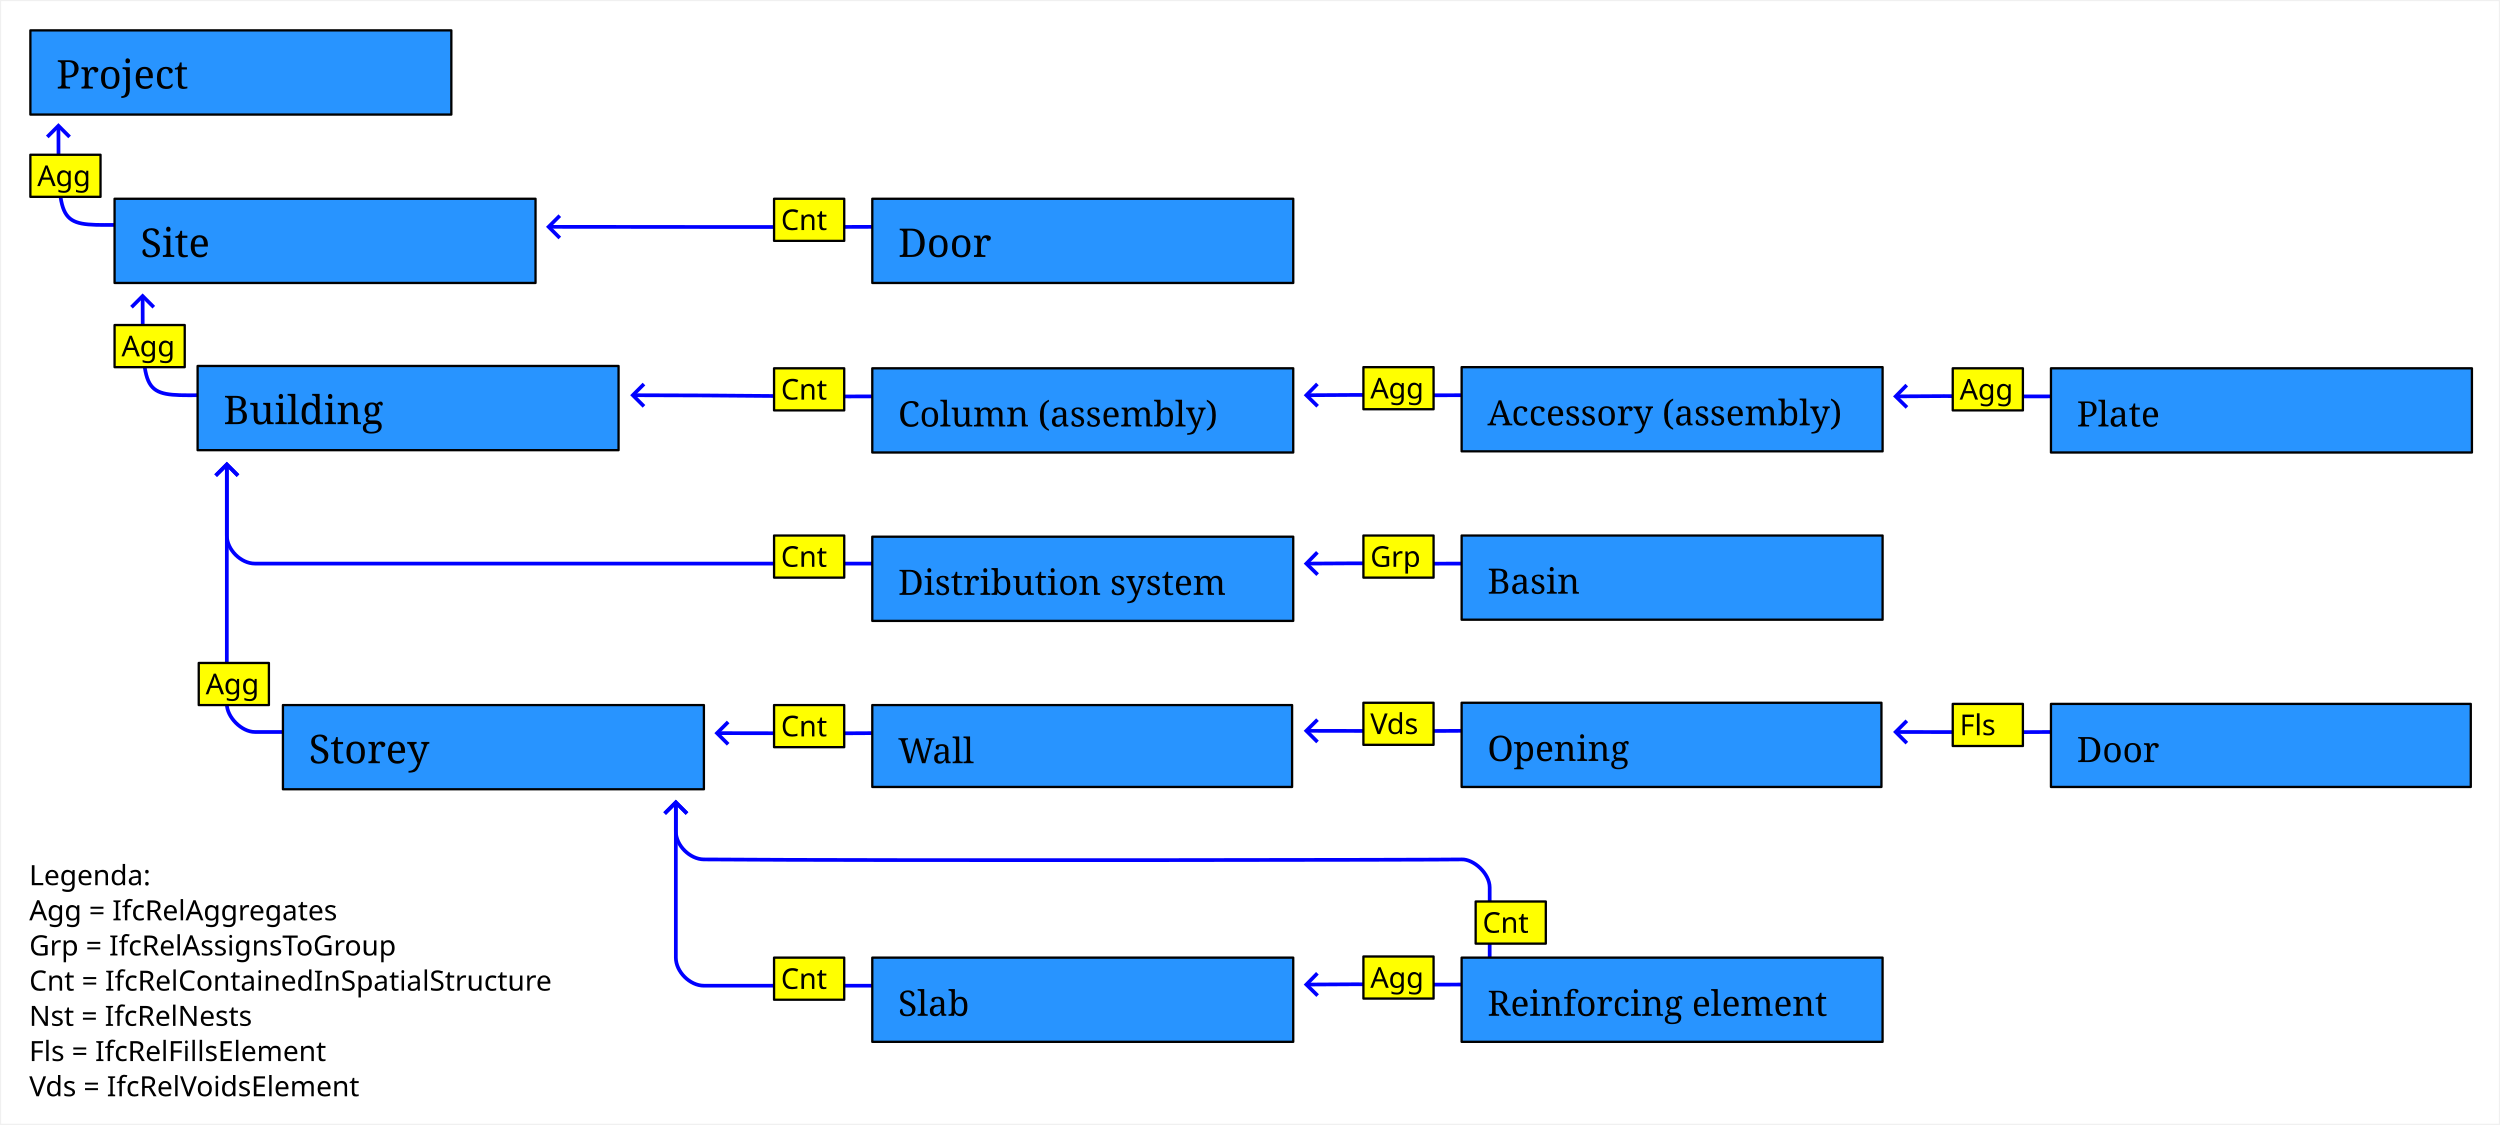
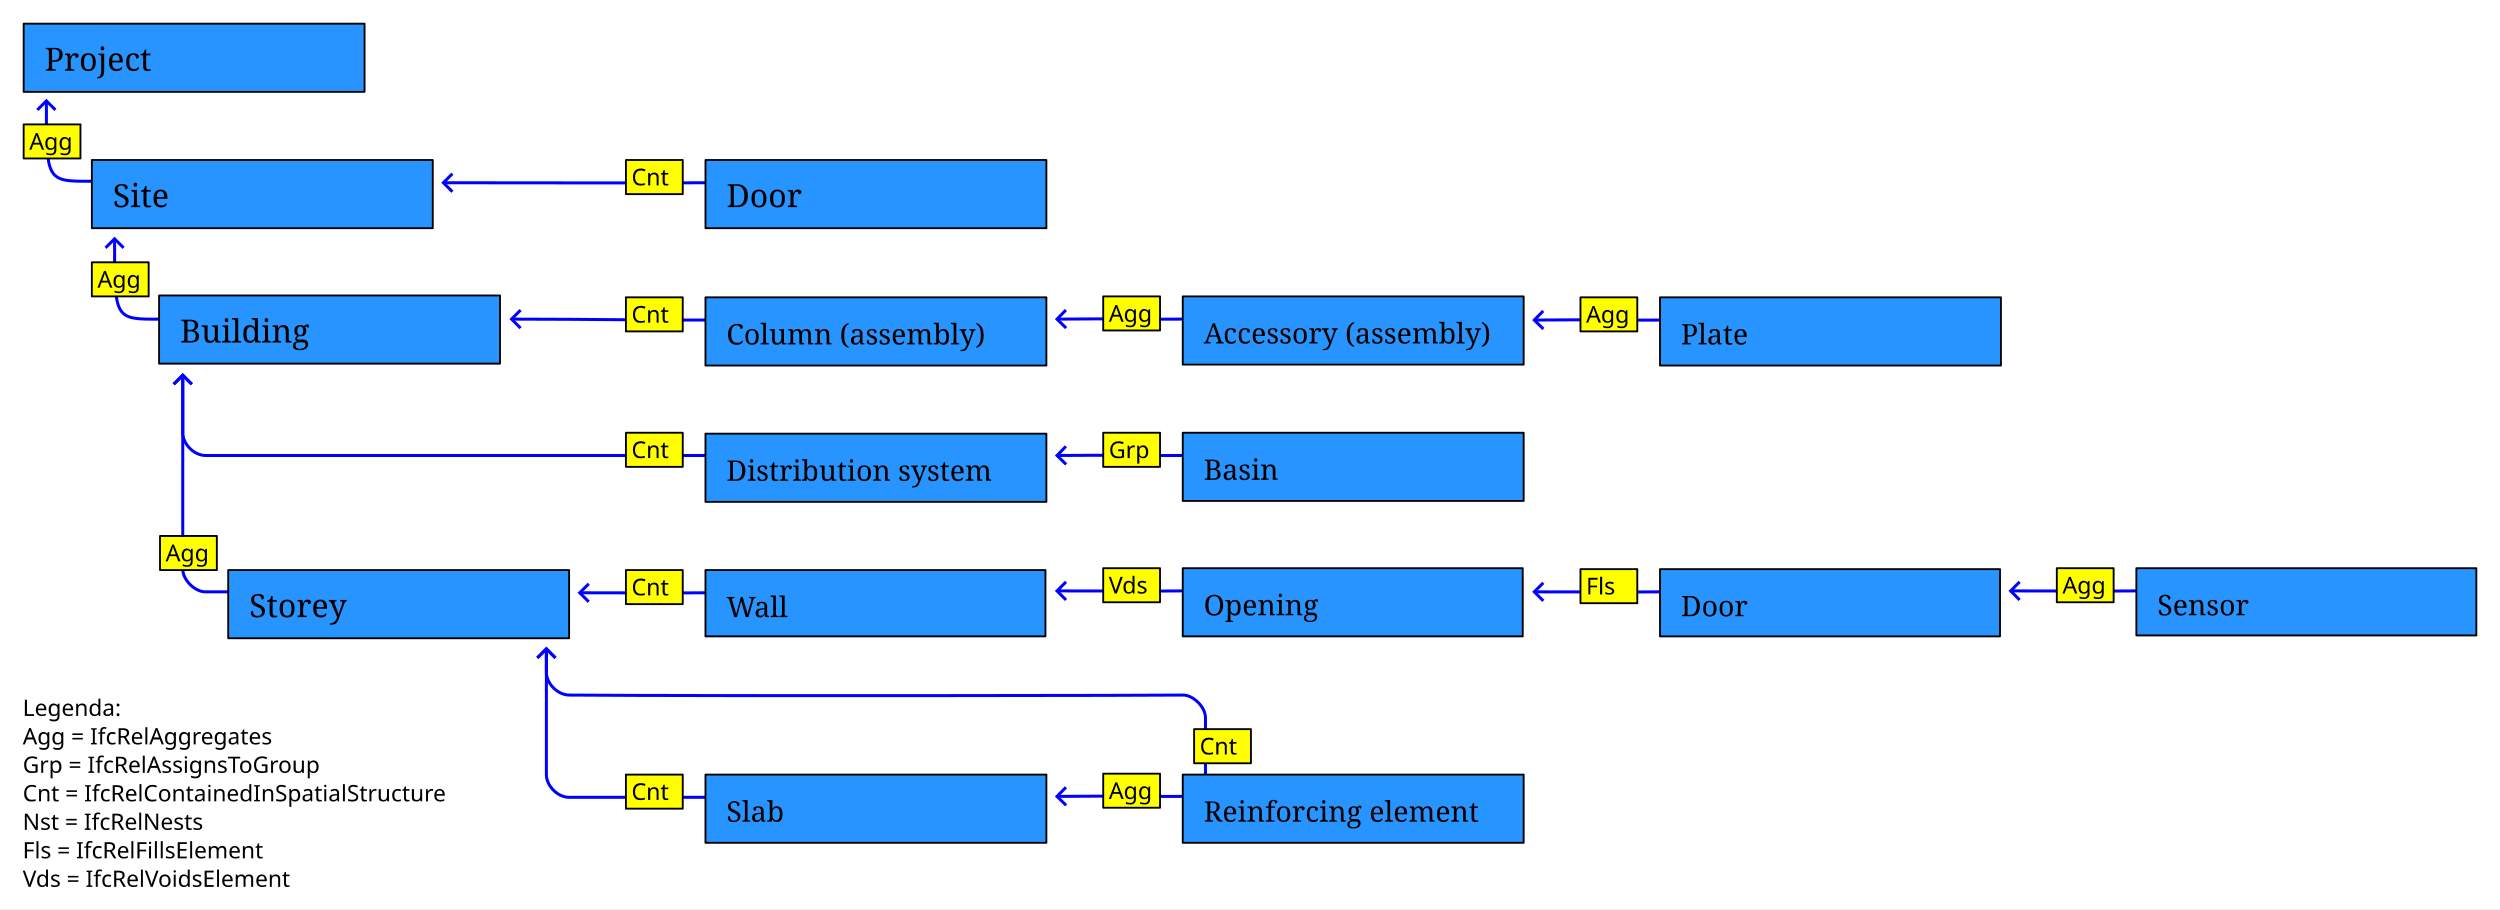
- <svg xmlns="http://www.w3.org/2000/svg" width="178.165mm" height="80.165mm" viewBox="0 0 178.165 80.165" version="1.1" id="svg5" xml:space="preserve">
+ <svg xmlns="http://www.w3.org/2000/svg" width="220mm" height="80mm" viewBox="0 0 220 80" version="1.1" id="svg5" xml:space="preserve">
  <defs id="defs2">
    <marker style="overflow:visible" id="Arrow1" refX="0" refY="0" orient="auto-start-reverse" markerWidth="4.061" markerHeight="6.707" viewBox="0 0 4.061 6.707" preserveAspectRatio="xMidYMid">
      <path style="fill:none;stroke:context-stroke;stroke-width:1;stroke-linecap:butt" d="M 3,-3 0,0 3,3" id="path5057" transform="rotate(180,0.125,0)" />
    </marker>
    <marker style="overflow:visible" id="Arrow1-0" refX="0" refY="0" orient="auto-start-reverse" markerWidth="4.061" markerHeight="6.707" viewBox="0 0 4.061 6.707" preserveAspectRatio="xMidYMid">
      <path style="fill:none;stroke:context-stroke;stroke-width:1;stroke-linecap:butt" d="M 3,-3 0,0 3,3" id="path5057-8" transform="rotate(180,0.125,0)" />
    </marker>
    <marker style="overflow:visible" id="Arrow1-7" refX="0" refY="0" orient="auto-start-reverse" markerWidth="4.061" markerHeight="6.707" viewBox="0 0 4.061 6.707" preserveAspectRatio="xMidYMid">
      <path style="fill:none;stroke:context-stroke;stroke-width:1;stroke-linecap:butt" d="M 3,-3 0,0 3,3" id="path5057-3" transform="rotate(180,0.125,0)" />
    </marker>
    <marker style="overflow:visible" id="Arrow1-76" refX="0" refY="0" orient="auto-start-reverse" markerWidth="4.061" markerHeight="6.707" viewBox="0 0 4.061 6.707" preserveAspectRatio="xMidYMid">
      <path style="fill:none;stroke:context-stroke;stroke-width:1;stroke-linecap:butt" d="M 3,-3 0,0 3,3" id="path5057-2" transform="rotate(180,0.125,0)" />
    </marker>
    <marker style="overflow:visible" id="Arrow1-76-9" refX="0" refY="0" orient="auto-start-reverse" markerWidth="4.061" markerHeight="6.707" viewBox="0 0 4.061 6.707" preserveAspectRatio="xMidYMid">
      <path style="fill:none;stroke:context-stroke;stroke-width:1;stroke-linecap:butt" d="M 3,-3 0,0 3,3" id="path5057-2-7" transform="rotate(180,0.125,0)" />
    </marker>
    <marker style="overflow:visible" id="Arrow1-76-9-7" refX="0" refY="0" orient="auto-start-reverse" markerWidth="4.061" markerHeight="6.707" viewBox="0 0 4.061 6.707" preserveAspectRatio="xMidYMid">
      <path style="fill:none;stroke:context-stroke;stroke-width:1;stroke-linecap:butt" d="M 3,-3 0,0 3,3" id="path5057-2-7-0" transform="rotate(180,0.125,0)" />
    </marker>
    <marker style="overflow:visible" id="Arrow1-76-9-7-4" refX="0" refY="0" orient="auto-start-reverse" markerWidth="4.061" markerHeight="6.707" viewBox="0 0 4.061 6.707" preserveAspectRatio="xMidYMid">
      <path style="fill:none;stroke:context-stroke;stroke-width:1;stroke-linecap:butt" d="M 3,-3 0,0 3,3" id="path5057-2-7-0-3" transform="rotate(180,0.125,0)" />
    </marker>
    <marker style="overflow:visible" id="Arrow1-76-9-7-8" refX="0" refY="0" orient="auto-start-reverse" markerWidth="4.061" markerHeight="6.707" viewBox="0 0 4.061 6.707" preserveAspectRatio="xMidYMid">
      <path style="fill:none;stroke:context-stroke;stroke-width:1;stroke-linecap:butt" d="M 3,-3 0,0 3,3" id="path5057-2-7-0-8" transform="rotate(180,0.125,0)" />
    </marker>
    <marker style="overflow:visible" id="Arrow1-76-9-7-8-9" refX="0" refY="0" orient="auto-start-reverse" markerWidth="4.061" markerHeight="6.707" viewBox="0 0 4.061 6.707" preserveAspectRatio="xMidYMid">
      <path style="fill:none;stroke:context-stroke;stroke-width:1;stroke-linecap:butt" d="M 3,-3 0,0 3,3" id="path5057-2-7-0-8-3" transform="rotate(180,0.125,0)" />
    </marker>
    <marker style="overflow:visible" id="Arrow1-01-7" refX="0" refY="0" orient="auto-start-reverse" markerWidth="4.061" markerHeight="6.707" viewBox="0 0 4.061 6.707" preserveAspectRatio="xMidYMid">
      <path style="fill:none;stroke:context-stroke;stroke-width:1;stroke-linecap:butt" d="M 3,-3 0,0 3,3" id="path5057-7-2" transform="rotate(180,0.125,0)" />
    </marker>
    <marker style="overflow:visible" id="Arrow1-76-9-8" refX="0" refY="0" orient="auto-start-reverse" markerWidth="4.061" markerHeight="6.707" viewBox="0 0 4.061 6.707" preserveAspectRatio="xMidYMid">
      <path style="fill:none;stroke:context-stroke;stroke-width:1;stroke-linecap:butt" d="M 3,-3 0,0 3,3" id="path5057-2-7-1" transform="rotate(180,0.125,0)" />
    </marker>
    <marker style="overflow:visible" id="Arrow1-01-7-7" refX="0" refY="0" orient="auto-start-reverse" markerWidth="4.061" markerHeight="6.707" viewBox="0 0 4.061 6.707" preserveAspectRatio="xMidYMid">
      <path style="fill:none;stroke:context-stroke;stroke-width:1;stroke-linecap:butt" d="M 3,-3 0,0 3,3" id="path5057-7-2-7" transform="rotate(180,0.125,0)" />
    </marker>
    <marker style="overflow:visible" id="Arrow1-76-9-8-5" refX="0" refY="0" orient="auto-start-reverse" markerWidth="4.061" markerHeight="6.707" viewBox="0 0 4.061 6.707" preserveAspectRatio="xMidYMid">
      <path style="fill:none;stroke:context-stroke;stroke-width:1;stroke-linecap:butt" d="M 3,-3 0,0 3,3" id="path5057-2-7-1-7" transform="rotate(180,0.125,0)" />
    </marker>
    <marker style="overflow:visible" id="Arrow1-76-9-8-7" refX="0" refY="0" orient="auto-start-reverse" markerWidth="4.061" markerHeight="6.707" viewBox="0 0 4.061 6.707" preserveAspectRatio="xMidYMid">
      <path style="fill:none;stroke:context-stroke;stroke-width:1;stroke-linecap:butt" d="M 3,-3 0,0 3,3" id="path5057-2-7-1-8" transform="rotate(180,0.125,0)" />
    </marker>
+     <marker style="overflow:visible" id="Arrow1-76-9-8-7-6" refX="0" refY="0" orient="auto-start-reverse" markerWidth="4.061" markerHeight="6.707" viewBox="0 0 4.061 6.707" preserveAspectRatio="xMidYMid">
+       <path style="fill:none;stroke:context-stroke;stroke-width:1;stroke-linecap:butt" d="M 3,-3 0,0 3,3" id="path5057-2-7-1-8-0" transform="rotate(180,0.125,0)" />
+     </marker>
  </defs>
-   <g id="layer2" transform="translate(-3.9175,-3.9175)" style="display:inline">
-     <rect style="fill:#ffffff;fill-opacity:1;stroke:none;stroke-width:0.165;stroke-linecap:round;stroke-linejoin:round;stroke-opacity:1;stop-color:#000000" id="rect7318" width="178" height="80" x="4" y="4" />
+   <g id="layer2" transform="translate(-4,-4)" style="display:inline">
+     <rect style="fill:#ffffff;fill-opacity:1;stroke:none;stroke-width:0.165;stroke-linecap:round;stroke-linejoin:round;stroke-opacity:1;stop-color:#000000" id="rect7318" width="220" height="80" x="4" y="4" />
  </g>
-   <g id="layer3" transform="translate(-3.9175,-3.9175)" style="display:inline">
+   <g id="layer3" transform="translate(-4,-4)" style="display:inline">
    <text xml:space="preserve" style="font-size:2px;line-height:1.25;font-family:'IBM Plex Serif';-inkscape-font-specification:'IBM Plex Serif';letter-spacing:0px;word-spacing:0px;display:inline;stroke-width:0.265" x="6" y="67" id="text642">
      <tspan id="tspan640" style="font-style:normal;font-variant:normal;font-weight:normal;font-stretch:normal;font-size:2px;font-family:sans-serif;-inkscape-font-specification:sans-serif;stroke-width:0.265" x="6" y="67">Legenda:</tspan>
      <tspan style="font-style:normal;font-variant:normal;font-weight:normal;font-stretch:normal;font-size:2px;font-family:sans-serif;-inkscape-font-specification:sans-serif;stroke-width:0.265" x="6" y="69.507" id="tspan7510">Agg = IfcRelAggregates</tspan>
      <tspan style="font-style:normal;font-variant:normal;font-weight:normal;font-stretch:normal;font-size:2px;font-family:sans-serif;-inkscape-font-specification:sans-serif;stroke-width:0.265" x="6" y="72.014" id="tspan644">Grp = IfcRelAssignsToGroup </tspan>
      <tspan style="font-style:normal;font-variant:normal;font-weight:normal;font-stretch:normal;font-size:2px;font-family:sans-serif;-inkscape-font-specification:sans-serif;stroke-width:0.265" x="6" y="74.522" id="tspan646">Cnt = IfcRelContainedInSpatialStructure </tspan>
      <tspan style="font-style:normal;font-variant:normal;font-weight:normal;font-stretch:normal;font-size:2px;font-family:sans-serif;-inkscape-font-specification:sans-serif;stroke-width:0.265" x="6" y="77.029" id="tspan648">Nst = IfcRelNests</tspan>
      <tspan style="font-style:normal;font-variant:normal;font-weight:normal;font-stretch:normal;font-size:2px;font-family:sans-serif;-inkscape-font-specification:sans-serif;stroke-width:0.265" x="6" y="79.536" id="tspan1183">Fls = IfcRelFillsElement</tspan>
      <tspan style="font-style:normal;font-variant:normal;font-weight:normal;font-stretch:normal;font-size:2px;font-family:sans-serif;-inkscape-font-specification:sans-serif;stroke-width:0.265" x="6" y="82.043" id="tspan1185">Vds = IfcRelVoidsElement</tspan>
    </text>
  </g>
-   <g id="layer1" transform="translate(-3.9175,-3.9175)" style="display:inline">
+   <g id="layer1" transform="translate(-4,-4)" style="display:inline">
    <g id="g2814" transform="translate(-11.91858,0.164999)" style="display:inline">
      <path style="fill:none;stroke:#0000ff;stroke-width:0.265px;stroke-linecap:butt;stroke-linejoin:miter;stroke-opacity:1;marker-end:url(#Arrow1)" d="m 36.001,55.918 h -2 c -0.943,0 -2,-1.057 -2,-2 v -17" id="path1074" />
      <rect style="fill:#ffff00;fill-opacity:1;stroke:#000000;stroke-width:0.165;stroke-linecap:round;stroke-linejoin:round;stop-color:#000000" id="rect2802" width="5" height="3" x="30" y="51" />
      <text xml:space="preserve" style="font-size:2.04px;line-height:1.25;font-family:'IBM Plex Serif';-inkscape-font-specification:'IBM Plex Serif';letter-spacing:0px;word-spacing:0px;stroke-width:0.191" x="30.491" y="53.231" id="text2806">
        <tspan id="tspan2804" style="font-style:normal;font-variant:normal;font-weight:normal;font-stretch:normal;font-family:sans-serif;-inkscape-font-specification:sans-serif;stroke-width:0.191" x="30.491" y="53.231">Agg</tspan>
      </text>
    </g>
    <g id="g2814-3-9" transform="translate(74.08142,14.165)" style="display:inline">
      <path style="fill:none;stroke:#0000ff;stroke-width:0.265px;stroke-linecap:butt;stroke-linejoin:miter;stroke-opacity:1;marker-end:url(#Arrow1-01-7)" d="m 36,58 v -5 c 0,-1 -1.145,-2.031 -2,-2 -0.921,0.034 -40.968,0.103 -54,0 -0.994,-0.008 -2,-1 -2,-2 0,-0.748 0,-1.614 0,-2" id="path1074-7-3" />
      <rect style="fill:#ffff00;fill-opacity:1;stroke:#000000;stroke-width:0.165;stroke-linecap:round;stroke-linejoin:round;stop-color:#000000" id="rect2802-0-6" width="5" height="3" x="35" y="54" />
      <text xml:space="preserve" style="font-size:2.04px;line-height:1.25;font-family:'IBM Plex Serif';-inkscape-font-specification:'IBM Plex Serif';letter-spacing:0px;word-spacing:0px;stroke-width:0.191" x="35.491" y="56.231" id="text2806-6-7">
        <tspan id="tspan2804-36-4" style="font-style:normal;font-variant:normal;font-weight:normal;font-stretch:normal;font-family:sans-serif;-inkscape-font-specification:sans-serif;stroke-width:0.191" x="35.491" y="56.231">Cnt</tspan>
      </text>
    </g>
    <g id="g7154" transform="translate(-11.9175,-11.9175)" style="display:inline">
      <path style="fill:none;stroke:#0000ff;stroke-width:0.265px;stroke-linecap:butt;stroke-linejoin:miter;stroke-opacity:1;marker-end:url(#Arrow1-01-7-7)" d="m 77.999,86.082 h -12 c -1,0 -2,-1 -2,-2 v -11" id="path1074-7-3-2" />
      <rect style="fill:#ffff00;fill-opacity:1;stroke:#000000;stroke-width:0.165;stroke-linecap:round;stroke-linejoin:round;stop-color:#000000" id="rect2802-0-6-7" width="5" height="3" x="70.999" y="84.082" />
      <text xml:space="preserve" style="font-size:2.04px;line-height:1.25;font-family:'IBM Plex Serif';-inkscape-font-specification:'IBM Plex Serif';letter-spacing:0px;word-spacing:0px;stroke-width:0.191" x="71.49" y="86.314" id="text2806-6-7-6">
        <tspan id="tspan2804-36-4-9" style="font-style:normal;font-variant:normal;font-weight:normal;font-stretch:normal;font-family:sans-serif;-inkscape-font-specification:sans-serif;stroke-width:0.191" x="71.49" y="86.314">Cnt</tspan>
      </text>
    </g>
    <g id="g2814-8" transform="translate(25.5825,-31.9175)" style="display:inline">
      <path style="fill:none;stroke:#0000ff;stroke-width:0.265px;stroke-linecap:butt;stroke-linejoin:miter;stroke-opacity:1;marker-end:url(#Arrow1-76)" d="m 40.5,52 c -4.035,0.033 -16,0 -23,0" id="path1074-2" />
      <rect style="fill:#ffff00;fill-opacity:1;stroke:#000000;stroke-width:0.165;stroke-linecap:round;stroke-linejoin:round;stop-color:#000000" id="rect2802-4" width="5" height="3" x="33.5" y="50" />
      <text xml:space="preserve" style="font-size:2.04px;line-height:1.25;font-family:'IBM Plex Serif';-inkscape-font-specification:'IBM Plex Serif';letter-spacing:0px;word-spacing:0px;stroke-width:0.191" x="33.991" y="52.231" id="text2806-0">
        <tspan id="tspan2804-3" style="font-style:normal;font-variant:normal;font-weight:normal;font-stretch:normal;font-family:sans-serif;-inkscape-font-specification:sans-serif;stroke-width:0.191" x="33.991" y="52.231">Cnt</tspan>
      </text>
    </g>
    <g id="g2814-6" transform="translate(-17.9175,-23.9175)" style="display:inline">
      <path style="fill:none;stroke:#0000ff;stroke-width:0.265px;stroke-linecap:butt;stroke-linejoin:miter;stroke-opacity:1;marker-end:url(#Arrow1-0)" d="m 36,56 c -4.035,0.033 -4,10e-7 -4,-7" id="path1074-0" />
      <rect style="fill:#ffff00;fill-opacity:1;stroke:#000000;stroke-width:0.165;stroke-linecap:round;stroke-linejoin:round;stop-color:#000000" id="rect2802-7" width="5" height="3" x="30" y="51" />
      <text xml:space="preserve" style="font-size:2.04px;line-height:1.25;font-family:'IBM Plex Serif';-inkscape-font-specification:'IBM Plex Serif';letter-spacing:0px;word-spacing:0px;stroke-width:0.191" x="30.491" y="53.231" id="text2806-4">
        <tspan id="tspan2804-2" style="font-style:normal;font-variant:normal;font-weight:normal;font-stretch:normal;font-family:sans-serif;-inkscape-font-specification:sans-serif;stroke-width:0.191" x="30.491" y="53.231">Agg</tspan>
      </text>
    </g>
    <g id="g2814-66" transform="translate(-23.91858,-36.05371)" style="display:inline">
      <path style="fill:none;stroke:#0000ff;stroke-width:0.265px;stroke-linecap:butt;stroke-linejoin:miter;stroke-opacity:1;marker-end:url(#Arrow1-7)" d="m 36,56 c -4.035,0.033 -4,10e-7 -4,-7" id="path1074-5" />
      <rect style="fill:#ffff00;fill-opacity:1;stroke:#000000;stroke-width:0.165;stroke-linecap:round;stroke-linejoin:round;stop-color:#000000" id="rect2802-6" width="5" height="3" x="30" y="51" />
      <text xml:space="preserve" style="font-size:2.04px;line-height:1.25;font-family:'IBM Plex Serif';-inkscape-font-specification:'IBM Plex Serif';letter-spacing:0px;word-spacing:0px;stroke-width:0.191" x="30.491" y="53.231" id="text2806-2">
        <tspan id="tspan2804-4" style="font-style:normal;font-variant:normal;font-weight:normal;font-stretch:normal;font-family:sans-serif;-inkscape-font-specification:sans-serif;stroke-width:0.191" x="30.491" y="53.231">Agg</tspan>
      </text>
    </g>
    <g id="g7242" transform="translate(-11.91642,-42)" style="display:inline">
      <path style="fill:none;stroke:#0000ff;stroke-width:0.265px;stroke-linecap:butt;stroke-linejoin:miter;stroke-opacity:1;marker-end:url(#Arrow1-01-7-7)" d="m 77.999,86.082 h -44 c -1,0 -2,-1 -2,-2 v -5" id="path7234" />
      <rect style="fill:#ffff00;fill-opacity:1;stroke:#000000;stroke-width:0.165;stroke-linecap:round;stroke-linejoin:round;stop-color:#000000" id="rect7236" width="5" height="3" x="70.999" y="84.082" />
      <text xml:space="preserve" style="font-size:2.04px;line-height:1.25;font-family:'IBM Plex Serif';-inkscape-font-specification:'IBM Plex Serif';letter-spacing:0px;word-spacing:0px;stroke-width:0.191" x="71.49" y="86.314" id="text7240">
        <tspan id="tspan7238" style="font-style:normal;font-variant:normal;font-weight:normal;font-stretch:normal;font-family:sans-serif;-inkscape-font-specification:sans-serif;stroke-width:0.191" x="71.49" y="86.314">Cnt</tspan>
      </text>
    </g>
    <g id="g471" transform="translate(1.9999992e-7,12)">
      <rect style="fill:#2894ff;fill-opacity:1;stroke:#000000;stroke-width:0.165;stroke-linecap:round;stroke-linejoin:round;stop-color:#000000" id="rect360" width="30" height="6" x="18" y="18" />
      <text xml:space="preserve" style="font-style:normal;font-variant:normal;font-weight:normal;font-stretch:normal;font-size:2.822px;line-height:1.25;font-family:serif;-inkscape-font-specification:serif;letter-spacing:0px;word-spacing:0px;stroke-width:0.265" x="19.845" y="22.145" id="text416">
        <tspan id="tspan414" style="font-style:normal;font-variant:normal;font-weight:normal;font-stretch:normal;font-family:serif;-inkscape-font-specification:serif;stroke-width:0.265" x="19.845" y="22.145">Building</tspan>
      </text>
    </g>
    <g id="g471-9" transform="translate(48.0825,0.0825)">
      <rect style="fill:#2894ff;fill-opacity:1;stroke:#000000;stroke-width:0.165;stroke-linecap:round;stroke-linejoin:round;stop-color:#000000" id="rect360-3" width="30" height="6" x="18" y="18" />
      <text xml:space="preserve" style="font-style:normal;font-variant:normal;font-weight:normal;font-stretch:normal;font-size:2.822px;line-height:1.25;font-family:serif;-inkscape-font-specification:serif;letter-spacing:0px;word-spacing:0px;stroke-width:0.265" x="19.845" y="22.145" id="text416-4">
        <tspan id="tspan414-9" style="font-style:normal;font-variant:normal;font-weight:normal;font-stretch:normal;font-family:serif;-inkscape-font-specification:serif;stroke-width:0.265" x="19.845" y="22.145">Door</tspan>
      </text>
    </g>
    <g id="g2814-8-7" transform="translate(25.58142,-19.835)">
      <path style="fill:none;stroke:#0000ff;stroke-width:0.265px;stroke-linecap:butt;stroke-linejoin:miter;stroke-opacity:1;marker-end:url(#Arrow1-76-9)" d="M 40.5,52 C 36.465,52.033 30.501,51.917 23.501,51.917" id="path1074-2-5" />
      <rect style="fill:#ffff00;fill-opacity:1;stroke:#000000;stroke-width:0.165;stroke-linecap:round;stroke-linejoin:round;stop-color:#000000" id="rect2802-4-1" width="5" height="3" x="33.5" y="50" />
      <text xml:space="preserve" style="font-size:2.04px;line-height:1.25;font-family:'IBM Plex Serif';-inkscape-font-specification:'IBM Plex Serif';letter-spacing:0px;word-spacing:0px;stroke-width:0.191" x="33.991" y="52.231" id="text2806-0-3">
        <tspan id="tspan2804-3-4" style="font-style:normal;font-variant:normal;font-weight:normal;font-stretch:normal;font-family:sans-serif;-inkscape-font-specification:sans-serif;stroke-width:0.191" x="33.991" y="52.231">Cnt</tspan>
      </text>
    </g>
    <g id="g2814-8-7-4" transform="translate(25.58142,4.164999)">
      <path style="fill:none;stroke:#0000ff;stroke-width:0.265px;stroke-linecap:butt;stroke-linejoin:miter;stroke-opacity:1;marker-end:url(#Arrow1-76-9-8)" d="m 40.5,52 c -4.035,0.033 -4,0 -11,0" id="path1074-2-5-9" />
      <rect style="fill:#ffff00;fill-opacity:1;stroke:#000000;stroke-width:0.165;stroke-linecap:round;stroke-linejoin:round;stop-color:#000000" id="rect2802-4-1-4" width="5" height="3" x="33.5" y="50" />
      <text xml:space="preserve" style="font-size:2.04px;line-height:1.25;font-family:'IBM Plex Serif';-inkscape-font-specification:'IBM Plex Serif';letter-spacing:0px;word-spacing:0px;stroke-width:0.191" x="33.991" y="52.231" id="text2806-0-3-9">
        <tspan id="tspan2804-3-4-4" style="font-style:normal;font-variant:normal;font-weight:normal;font-stretch:normal;font-family:sans-serif;-inkscape-font-specification:sans-serif;stroke-width:0.191" x="33.991" y="52.231">Cnt</tspan>
      </text>
    </g>
    <g id="g471-9-2" transform="translate(48.08142,12.165)">
      <rect style="fill:#2894ff;fill-opacity:1;stroke:#000000;stroke-width:0.165;stroke-linecap:round;stroke-linejoin:round;stop-color:#000000" id="rect360-3-4" width="30" height="6" x="18" y="18" />
      <text xml:space="preserve" style="font-style:normal;font-variant:normal;font-weight:normal;font-stretch:normal;font-size:2.5px;line-height:1.25;font-family:serif;-inkscape-font-specification:serif;letter-spacing:0px;word-spacing:0px;stroke-width:0.265" x="19.845" y="22.145" id="text416-4-6">
        <tspan id="tspan414-9-4" style="font-style:normal;font-variant:normal;font-weight:normal;font-stretch:normal;font-size:2.5px;font-family:serif;-inkscape-font-specification:serif;stroke-width:0.265" x="19.845" y="22.145">Column (assembly)</tspan>
      </text>
    </g>
    <g id="g3700" transform="translate(-11.9175,-11.9175)">
      <path style="fill:none;stroke:#0000ff;stroke-width:0.265px;stroke-linecap:butt;stroke-linejoin:miter;stroke-opacity:1;marker-end:url(#Arrow1-76-9-7)" d="M 120,44 C 115.965,44.033 114.242,43.943 109,44" id="path1074-2-5-2" />
      <rect style="fill:#ffff00;fill-opacity:1;stroke:#000000;stroke-width:0.165;stroke-linecap:round;stroke-linejoin:round;stop-color:#000000" id="rect2802-4-1-7" width="5" height="3" x="113" y="42" />
      <text xml:space="preserve" style="font-size:2.04px;line-height:1.25;font-family:'IBM Plex Serif';-inkscape-font-specification:'IBM Plex Serif';letter-spacing:0px;word-spacing:0px;stroke-width:0.191" x="113.491" y="44.231" id="text2806-0-3-6">
        <tspan id="tspan2804-3-4-8" style="font-style:normal;font-variant:normal;font-weight:normal;font-stretch:normal;font-family:sans-serif;-inkscape-font-specification:sans-serif;stroke-width:0.191" x="113.491" y="44.231">Agg</tspan>
      </text>
    </g>
    <g id="g471-9-2-7" transform="translate(90.0825,12.0825)">
      <rect style="fill:#2894ff;fill-opacity:1;stroke:#000000;stroke-width:0.165;stroke-linecap:round;stroke-linejoin:round;stop-color:#000000" id="rect360-3-4-8" width="30" height="6" x="18" y="18" />
      <text xml:space="preserve" style="font-style:normal;font-variant:normal;font-weight:normal;font-stretch:normal;font-size:2.5px;line-height:1.25;font-family:serif;-inkscape-font-specification:serif;letter-spacing:0px;word-spacing:0px;stroke-width:0.265" x="19.845" y="22.145" id="text416-4-6-0">
        <tspan id="tspan414-9-4-5" style="font-style:normal;font-variant:normal;font-weight:normal;font-stretch:normal;font-size:2.5px;font-family:serif;-inkscape-font-specification:serif;stroke-width:0.265" x="19.845" y="22.145">Accessory (assembly)</tspan>
      </text>
    </g>
    <g id="g471-9-2-4" transform="translate(48.08142,24.165)">
      <rect style="fill:#2894ff;fill-opacity:1;stroke:#000000;stroke-width:0.165;stroke-linecap:round;stroke-linejoin:round;stop-color:#000000" id="rect360-3-4-1" width="30" height="6" x="18" y="18" />
      <text xml:space="preserve" style="font-style:normal;font-variant:normal;font-weight:normal;font-stretch:normal;font-size:2.5px;line-height:1.25;font-family:serif;-inkscape-font-specification:serif;letter-spacing:0px;word-spacing:0px;stroke-width:0.265" x="19.845" y="22.145" id="text416-4-6-8">
        <tspan id="tspan414-9-4-6" style="font-style:normal;font-variant:normal;font-weight:normal;font-stretch:normal;font-size:2.5px;font-family:serif;-inkscape-font-specification:serif;stroke-width:0.265" x="19.845" y="22.145">Distribution system</tspan>
      </text>
    </g>
    <g id="g3700-9" transform="translate(-11.9175,0.0825)">
      <path style="fill:none;stroke:#0000ff;stroke-width:0.265px;stroke-linecap:butt;stroke-linejoin:miter;stroke-opacity:1;marker-end:url(#Arrow1-76-9-7-8)" d="M 120,44 C 115.965,44.033 114.242,43.943 109,44" id="path1074-2-5-2-8" />
      <rect style="fill:#ffff00;fill-opacity:1;stroke:#000000;stroke-width:0.165;stroke-linecap:round;stroke-linejoin:round;stop-color:#000000" id="rect2802-4-1-7-3" width="5" height="3" x="113" y="42" />
      <text xml:space="preserve" style="font-size:2.04px;line-height:1.25;font-family:'IBM Plex Serif';-inkscape-font-specification:'IBM Plex Serif';letter-spacing:0px;word-spacing:0px;stroke-width:0.191" x="113.491" y="44.231" id="text2806-0-3-6-1">
        <tspan id="tspan2804-3-4-8-9" style="font-style:normal;font-variant:normal;font-weight:normal;font-stretch:normal;font-family:sans-serif;-inkscape-font-specification:sans-serif;stroke-width:0.191" x="113.491" y="44.231">Grp</tspan>
      </text>
    </g>
    <g id="g471-9-2-7-5" transform="translate(90.0825,24.0825)">
      <rect style="fill:#2894ff;fill-opacity:1;stroke:#000000;stroke-width:0.165;stroke-linecap:round;stroke-linejoin:round;stop-color:#000000" id="rect360-3-4-8-4" width="30" height="6" x="18" y="18" />
      <text xml:space="preserve" style="font-style:normal;font-variant:normal;font-weight:normal;font-stretch:normal;font-size:2.5px;line-height:1.25;font-family:serif;-inkscape-font-specification:serif;letter-spacing:0px;word-spacing:0px;stroke-width:0.265" x="19.845" y="22.145" id="text416-4-6-0-42">
        <tspan id="tspan414-9-4-5-4" style="font-style:normal;font-variant:normal;font-weight:normal;font-stretch:normal;font-size:2.5px;font-family:serif;-inkscape-font-specification:serif;stroke-width:0.265" x="19.845" y="22.145">Basin</tspan>
      </text>
    </g>
    <g id="g471-9-2-4-28" transform="translate(48.08142,36.165)">
      <rect style="fill:#2894ff;fill-opacity:1;stroke:#000000;stroke-width:0.165;stroke-linecap:round;stroke-linejoin:round;stop-color:#000000" id="rect360-3-4-1-4" width="29.919" height="5.835" x="18" y="18" />
      <text xml:space="preserve" style="font-style:normal;font-variant:normal;font-weight:normal;font-stretch:normal;font-size:2.5px;line-height:1.25;font-family:serif;-inkscape-font-specification:serif;letter-spacing:0px;word-spacing:0px;stroke-width:0.265" x="19.845" y="22.145" id="text416-4-6-8-7">
        <tspan style="font-style:normal;font-variant:normal;font-weight:normal;font-stretch:normal;font-size:2.5px;font-family:serif;-inkscape-font-specification:serif;stroke-width:0.265" x="19.845" y="22.145" id="tspan5984">Wall</tspan>
      </text>
    </g>
    <g id="g2814-8-7-4-4" transform="translate(67.58142,4)" style="display:inline">
      <path style="fill:none;stroke:#0000ff;stroke-width:0.265px;stroke-linecap:butt;stroke-linejoin:miter;stroke-opacity:1;marker-end:url(#Arrow1-76-9-8-5)" d="m 40.5,52 c -4.035,0.033 -4,0 -11,0" id="path1074-2-5-9-0" />
      <rect style="fill:#ffff00;fill-opacity:1;stroke:#000000;stroke-width:0.165;stroke-linecap:round;stroke-linejoin:round;stop-color:#000000" id="rect2802-4-1-4-6" width="5" height="3" x="33.5" y="50" />
      <text xml:space="preserve" style="font-size:2.04px;line-height:1.25;font-family:'IBM Plex Serif';-inkscape-font-specification:'IBM Plex Serif';letter-spacing:0px;word-spacing:0px;stroke-width:0.191" x="33.991" y="52.231" id="text2806-0-3-9-8">
        <tspan id="tspan2804-3-4-4-7" style="font-style:normal;font-variant:normal;font-weight:normal;font-stretch:normal;font-family:sans-serif;-inkscape-font-specification:sans-serif;stroke-width:0.191" x="33.991" y="52.231">Vds</tspan>
      </text>
    </g>
    <g id="g471-9-2-4-28-2" transform="translate(90.08142,36)" style="display:inline">
      <rect style="fill:#2894ff;fill-opacity:1;stroke:#000000;stroke-width:0.165;stroke-linecap:round;stroke-linejoin:round;stop-color:#000000" id="rect360-3-4-1-4-1" width="29.919" height="6" x="18" y="18" />
      <text xml:space="preserve" style="font-style:normal;font-variant:normal;font-weight:normal;font-stretch:normal;font-size:2.5px;line-height:1.25;font-family:serif;-inkscape-font-specification:serif;letter-spacing:0px;word-spacing:0px;stroke-width:0.265" x="19.845" y="22.145" id="text416-4-6-8-7-1">
        <tspan style="font-style:normal;font-variant:normal;font-weight:normal;font-stretch:normal;font-size:2.5px;font-family:serif;-inkscape-font-specification:serif;stroke-width:0.265" x="19.845" y="22.145" id="tspan5984-9">Opening</tspan>
      </text>
    </g>
    <g id="g2814-8-7-4-1" transform="translate(109.5814,4.0825)" style="display:inline">
      <path style="fill:none;stroke:#0000ff;stroke-width:0.265px;stroke-linecap:butt;stroke-linejoin:miter;stroke-opacity:1;marker-end:url(#Arrow1-76-9-8-7)" d="m 40.5,52 c -4.035,0.033 -4,0 -11,0" id="path1074-2-5-9-09" />
      <rect style="fill:#ffff00;fill-opacity:1;stroke:#000000;stroke-width:0.165;stroke-linecap:round;stroke-linejoin:round;stop-color:#000000" id="rect2802-4-1-4-1" width="5" height="3" x="33.5" y="50" />
      <text xml:space="preserve" style="font-size:2.04px;line-height:1.25;font-family:'IBM Plex Serif';-inkscape-font-specification:'IBM Plex Serif';letter-spacing:0px;word-spacing:0px;stroke-width:0.191" x="33.991" y="52.231" id="text2806-0-3-9-5">
        <tspan id="tspan2804-3-4-4-1" style="font-style:normal;font-variant:normal;font-weight:normal;font-stretch:normal;font-family:sans-serif;-inkscape-font-specification:sans-serif;stroke-width:0.191" x="33.991" y="52.231">Fls</tspan>
      </text>
    </g>
    <g id="g471-9-2-4-28-0" transform="translate(132.0814,36.0825)" style="display:inline">
      <rect style="fill:#2894ff;fill-opacity:1;stroke:#000000;stroke-width:0.165;stroke-linecap:round;stroke-linejoin:round;stop-color:#000000" id="rect360-3-4-1-4-6" width="29.919" height="5.918" x="18" y="18" />
      <text xml:space="preserve" style="font-style:normal;font-variant:normal;font-weight:normal;font-stretch:normal;font-size:2.5px;line-height:1.25;font-family:serif;-inkscape-font-specification:serif;letter-spacing:0px;word-spacing:0px;stroke-width:0.265" x="19.845" y="22.145" id="text416-4-6-8-7-5">
        <tspan style="font-style:normal;font-variant:normal;font-weight:normal;font-stretch:normal;font-size:2.5px;font-family:serif;-inkscape-font-specification:serif;stroke-width:0.265" x="19.845" y="22.145" id="tspan5984-1">Door</tspan>
      </text>
    </g>
+     <g id="g2814-8-7-4-1-1" transform="translate(151.5,4)" style="display:inline">
+       <path style="fill:none;stroke:#0000ff;stroke-width:0.265px;stroke-linecap:butt;stroke-linejoin:miter;stroke-opacity:1;marker-end:url(#Arrow1-76-9-8-7-6)" d="m 40.5,52 c -4.035,0.033 -4,0 -11,0" id="path1074-2-5-9-09-2" />
+       <rect style="fill:#ffff00;fill-opacity:1;stroke:#000000;stroke-width:0.165;stroke-linecap:round;stroke-linejoin:round;stop-color:#000000" id="rect2802-4-1-4-1-3" width="5" height="3" x="33.5" y="50" />
+       <text xml:space="preserve" style="font-size:2.04px;line-height:1.25;font-family:'IBM Plex Serif';-inkscape-font-specification:'IBM Plex Serif';letter-spacing:0px;word-spacing:0px;stroke-width:0.191" x="33.991" y="52.231" id="text2806-0-3-9-5-1">
+         <tspan id="tspan2804-3-4-4-1-5" style="font-style:normal;font-variant:normal;font-weight:normal;font-stretch:normal;font-family:sans-serif;-inkscape-font-specification:sans-serif;stroke-width:0.191" x="33.991" y="52.231">Agg</tspan>
+       </text>
+     </g>
+     <g id="g471-9-2-4-28-0-6" transform="translate(174,36)" style="display:inline">
+       <rect style="fill:#2894ff;fill-opacity:1;stroke:#000000;stroke-width:0.165;stroke-linecap:round;stroke-linejoin:round;stop-color:#000000" id="rect360-3-4-1-4-6-5" width="29.919" height="5.918" x="18" y="18" />
+       <text xml:space="preserve" style="font-style:normal;font-variant:normal;font-weight:normal;font-stretch:normal;font-size:2.5px;line-height:1.25;font-family:serif;-inkscape-font-specification:serif;letter-spacing:0px;word-spacing:0px;stroke-width:0.265" x="19.845" y="22.145" id="text416-4-6-8-7-5-8">
+         <tspan style="font-style:normal;font-variant:normal;font-weight:normal;font-stretch:normal;font-size:2.5px;font-family:serif;-inkscape-font-specification:serif;stroke-width:0.265" x="19.845" y="22.145" id="tspan5984-1-4">Sensor</tspan>
+       </text>
+     </g>
    <g id="g471-9-2-4-2" transform="translate(48.08142,54.165)">
      <rect style="fill:#2894ff;fill-opacity:1;stroke:#000000;stroke-width:0.165;stroke-linecap:round;stroke-linejoin:round;stop-color:#000000" id="rect360-3-4-1-0" width="30" height="6" x="18" y="18" />
      <text xml:space="preserve" style="font-style:normal;font-variant:normal;font-weight:normal;font-stretch:normal;font-size:2.5px;line-height:1.25;font-family:serif;-inkscape-font-specification:serif;letter-spacing:0px;word-spacing:0px;stroke-width:0.265" x="19.845" y="22.145" id="text416-4-6-8-5">
        <tspan style="font-style:normal;font-variant:normal;font-weight:normal;font-stretch:normal;font-size:2.5px;font-family:serif;-inkscape-font-specification:serif;stroke-width:0.265" x="19.845" y="22.145" id="tspan4424">Slab</tspan>
      </text>
    </g>
    <g id="g3700-9-8" transform="translate(-11.9175,30.0825)">
      <path style="fill:none;stroke:#0000ff;stroke-width:0.265px;stroke-linecap:butt;stroke-linejoin:miter;stroke-opacity:1;marker-end:url(#Arrow1-76-9-7-8-9)" d="M 120,44 C 115.965,44.033 114.242,43.943 109,44" id="path1074-2-5-2-8-9" />
      <rect style="fill:#ffff00;fill-opacity:1;stroke:#000000;stroke-width:0.165;stroke-linecap:round;stroke-linejoin:round;stop-color:#000000" id="rect2802-4-1-7-3-5" width="5" height="3" x="113" y="42" />
      <text xml:space="preserve" style="font-size:2.04px;line-height:1.25;font-family:'IBM Plex Serif';-inkscape-font-specification:'IBM Plex Serif';letter-spacing:0px;word-spacing:0px;stroke-width:0.191" x="113.491" y="44.231" id="text2806-0-3-6-1-7">
        <tspan id="tspan2804-3-4-8-9-2" style="font-style:normal;font-variant:normal;font-weight:normal;font-stretch:normal;font-family:sans-serif;-inkscape-font-specification:sans-serif;stroke-width:0.191" x="113.491" y="44.231">Agg</tspan>
      </text>
    </g>
    <g id="g471-9-2-7-5-7" transform="translate(90.08142,54.165)">
      <rect style="fill:#2894ff;fill-opacity:1;stroke:#000000;stroke-width:0.165;stroke-linecap:round;stroke-linejoin:round;stop-color:#000000" id="rect360-3-4-8-4-6" width="30" height="6" x="18" y="18" />
      <text xml:space="preserve" style="font-style:normal;font-variant:normal;font-weight:normal;font-stretch:normal;font-size:2.5px;line-height:1.25;font-family:serif;-inkscape-font-specification:serif;letter-spacing:0px;word-spacing:0px;stroke-width:0.265" x="19.845" y="22.145" id="text416-4-6-0-42-6">
        <tspan style="font-style:normal;font-variant:normal;font-weight:normal;font-stretch:normal;font-size:2.5px;font-family:serif;-inkscape-font-specification:serif;stroke-width:0.265" x="19.845" y="22.145" id="tspan4420">Reinforcing element</tspan>
      </text>
    </g>
    <g id="g3700-4" transform="translate(30.08143,-11.835)">
      <path style="fill:none;stroke:#0000ff;stroke-width:0.265px;stroke-linecap:butt;stroke-linejoin:miter;stroke-opacity:1;marker-end:url(#Arrow1-76-9-7-4)" d="M 120,44 C 115.965,44.033 114.242,43.943 109,44" id="path1074-2-5-2-5" />
      <rect style="fill:#ffff00;fill-opacity:1;stroke:#000000;stroke-width:0.165;stroke-linecap:round;stroke-linejoin:round;stop-color:#000000" id="rect2802-4-1-7-5" width="5" height="3" x="113" y="42" />
      <text xml:space="preserve" style="font-size:2.04px;line-height:1.25;font-family:'IBM Plex Serif';-inkscape-font-specification:'IBM Plex Serif';letter-spacing:0px;word-spacing:0px;stroke-width:0.191" x="113.491" y="44.231" id="text2806-0-3-6-8">
        <tspan id="tspan2804-3-4-8-4" style="font-style:normal;font-variant:normal;font-weight:normal;font-stretch:normal;font-family:sans-serif;-inkscape-font-specification:sans-serif;stroke-width:0.191" x="113.491" y="44.231">Agg</tspan>
      </text>
    </g>
    <g id="g471-9-2-7-0" transform="translate(132.0814,12.165)">
      <rect style="fill:#2894ff;fill-opacity:1;stroke:#000000;stroke-width:0.165;stroke-linecap:round;stroke-linejoin:round;stop-color:#000000" id="rect360-3-4-8-0" width="30" height="6" x="18" y="18" />
      <text xml:space="preserve" style="font-style:normal;font-variant:normal;font-weight:normal;font-stretch:normal;font-size:2.5px;line-height:1.25;font-family:serif;-inkscape-font-specification:serif;letter-spacing:0px;word-spacing:0px;stroke-width:0.265" x="19.845" y="22.145" id="text416-4-6-0-4">
        <tspan id="tspan414-9-4-5-8" style="font-style:normal;font-variant:normal;font-weight:normal;font-stretch:normal;font-size:2.5px;font-family:serif;-inkscape-font-specification:serif;stroke-width:0.265" x="19.845" y="22.145">Plate</tspan>
      </text>
    </g>
    <g id="g471-6" transform="translate(6.08142,36.165)">
      <rect style="fill:#2894ff;fill-opacity:1;stroke:#000000;stroke-width:0.165;stroke-linecap:round;stroke-linejoin:round;stop-color:#000000" id="rect360-0" width="30" height="6" x="18" y="18" />
      <text xml:space="preserve" style="font-size:2.822px;line-height:1.25;font-family:'IBM Plex Serif';-inkscape-font-specification:'IBM Plex Serif';letter-spacing:0px;word-spacing:0px;stroke-width:0.265" x="19.845" y="22.145" id="text416-5">
        <tspan style="font-style:normal;font-variant:normal;font-weight:normal;font-stretch:normal;font-family:serif;-inkscape-font-specification:serif;stroke-width:0.265" x="19.845" y="22.145" id="tspan616">Storey</tspan>
      </text>
    </g>
    <g id="g471-7" transform="translate(-5.9175,0.0825)">
      <rect style="fill:#2894ff;fill-opacity:1;stroke:#000000;stroke-width:0.165;stroke-linecap:round;stroke-linejoin:round;stop-color:#000000" id="rect360-9" width="30" height="6" x="18" y="18" />
      <text xml:space="preserve" style="font-size:2.822px;line-height:1.25;font-family:'IBM Plex Serif';-inkscape-font-specification:'IBM Plex Serif';letter-spacing:0px;word-spacing:0px;stroke-width:0.265" x="19.845" y="22.145" id="text416-3">
        <tspan id="tspan414-8" style="font-style:normal;font-variant:normal;font-weight:normal;font-stretch:normal;font-family:serif;-inkscape-font-specification:serif;stroke-width:0.265" x="19.845" y="22.145">Site</tspan>
      </text>
    </g>
    <g id="g516" transform="translate(-11.9175,-11.9175)">
      <rect style="fill:#2894ff;fill-opacity:1;stroke:#000000;stroke-width:0.165;stroke-linecap:round;stroke-linejoin:round;stop-color:#000000" id="rect510" width="30" height="6" x="18" y="18" />
      <text xml:space="preserve" style="font-size:2.822px;line-height:1.25;font-family:'IBM Plex Serif';-inkscape-font-specification:'IBM Plex Serif';letter-spacing:0px;word-spacing:0px;stroke-width:0.265" x="19.845" y="22.145" id="text514">
        <tspan id="tspan512" style="font-style:normal;font-variant:normal;font-weight:normal;font-stretch:normal;font-family:serif;-inkscape-font-specification:serif;stroke-width:0.265" x="19.845" y="22.145">Project</tspan>
      </text>
    </g>
  </g>
</svg>
